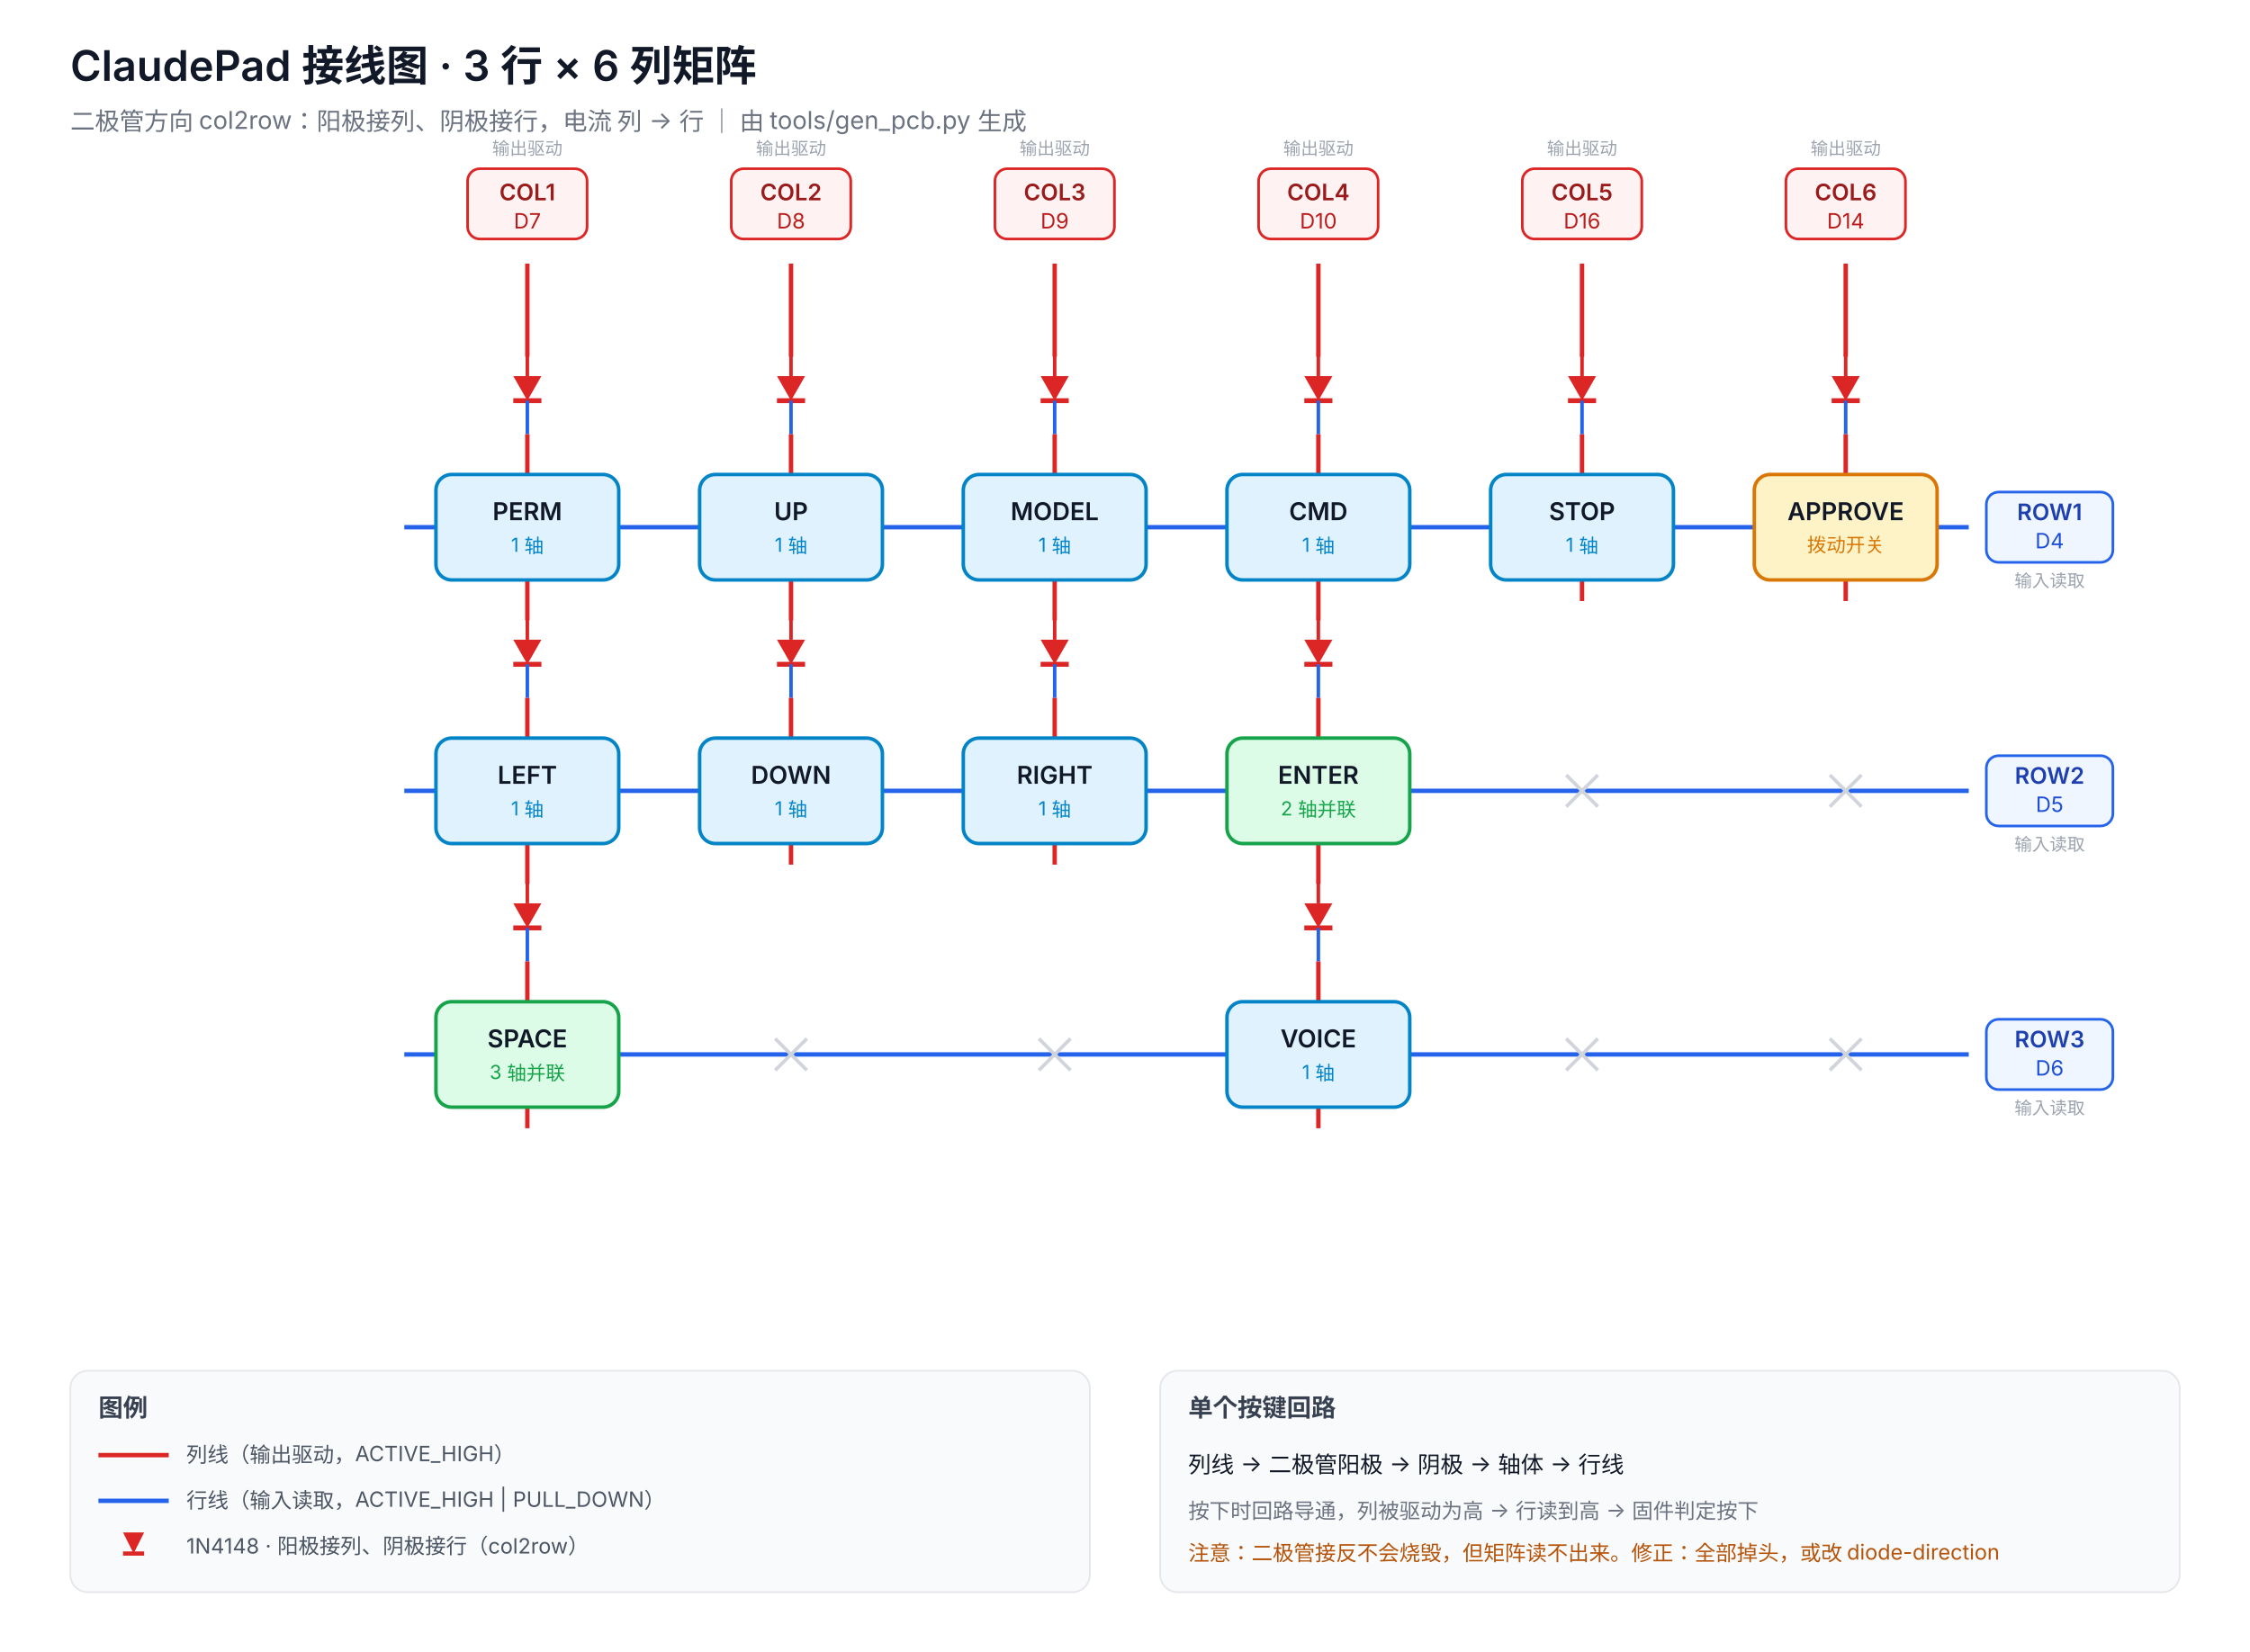
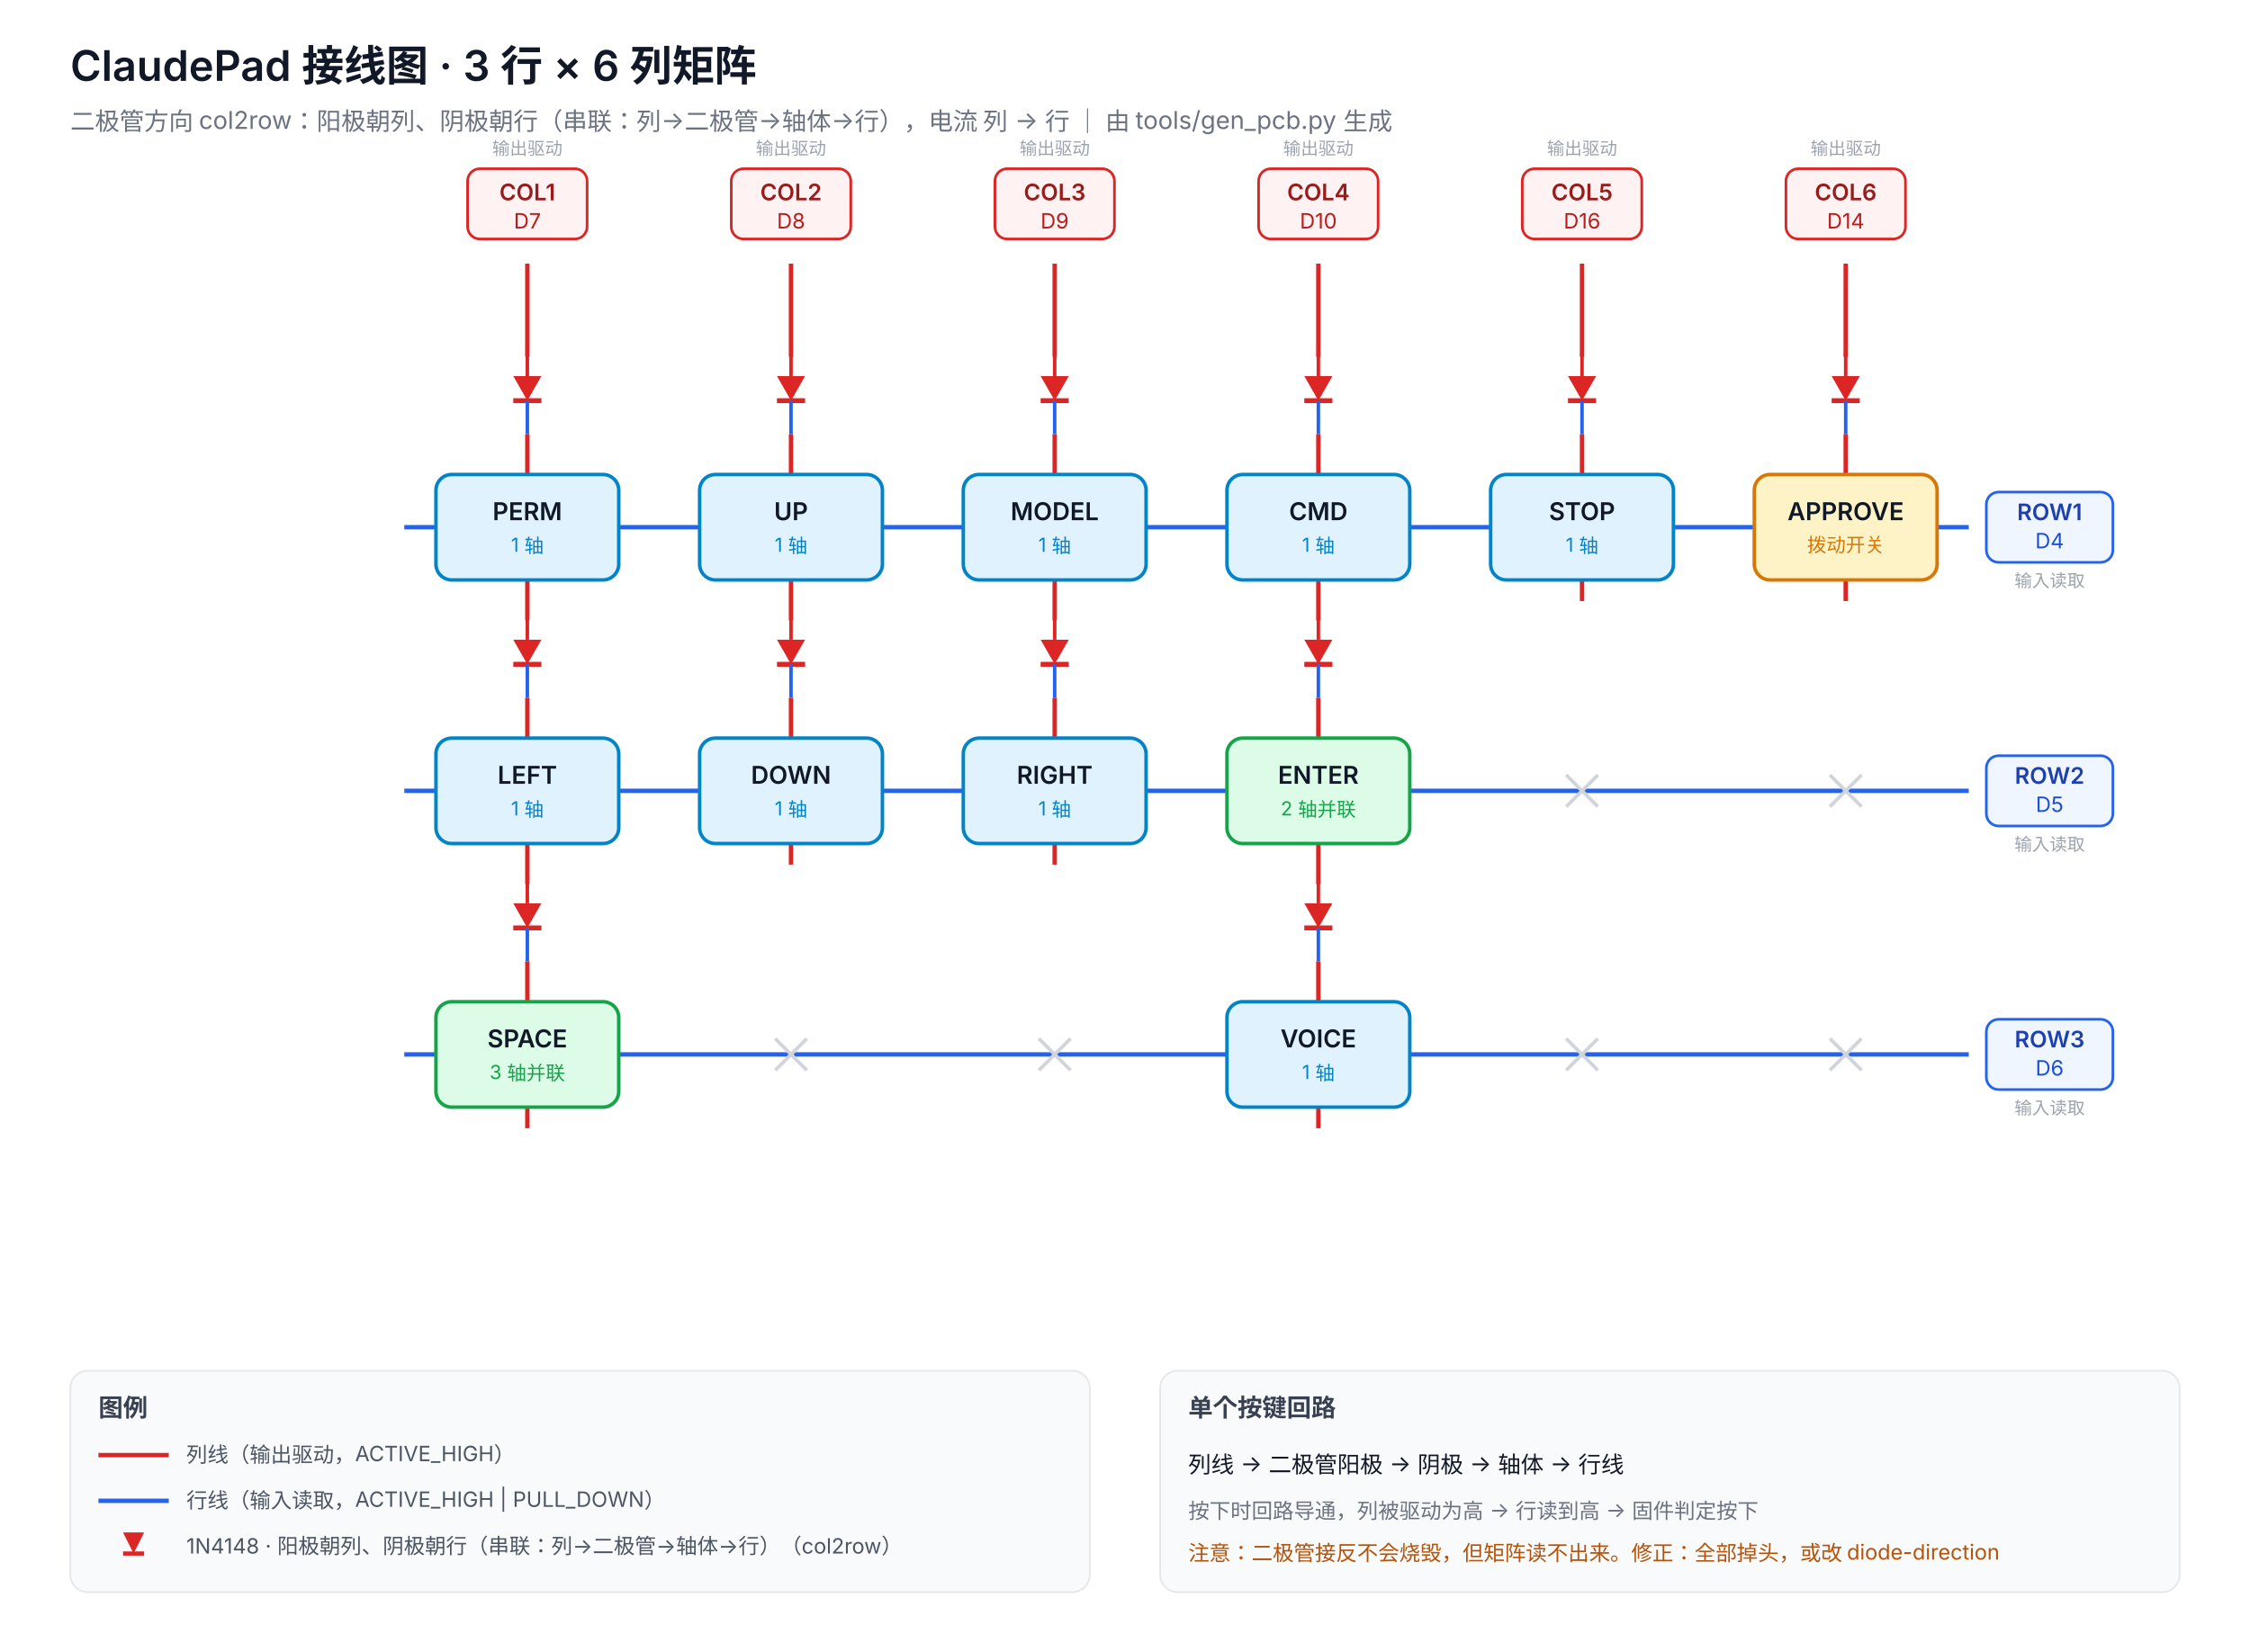
<svg xmlns="http://www.w3.org/2000/svg" viewBox="0 0 1280 940" width="1280" height="940" font-family="-apple-system, Segoe UI, Microsoft YaHei, sans-serif">
  <rect width="100%" height="100%" fill="#ffffff" />
  <text x="40.0" y="46.0" font-size="24" fill="#111827" text-anchor="start" font-weight="600">ClaudePad 接线图 · 3 行 × 6 列矩阵</text>
-   <text x="40.0" y="74.0" font-size="14" fill="#6b7280" text-anchor="start">二极管方向 col2row：阳极接列、阴极接行，电流 列 → 行 ｜ 由 tools/gen_pcb.py 生成</text>
+   <text x="40.0" y="74.0" font-size="14" fill="#6b7280" text-anchor="start">二极管方向 col2row：阳极朝列、阴极朝行（串联：列→二极管→轴体→行），电流 列 → 行 ｜ 由 tools/gen_pcb.py 生成</text>
  <line x1="300.0" y1="150.0" x2="300.0" y2="642.0" stroke="#dc2626" stroke-width="2.5" />
  <line x1="450.0" y1="150.0" x2="450.0" y2="492.0" stroke="#dc2626" stroke-width="2.5" />
  <line x1="600.0" y1="150.0" x2="600.0" y2="492.0" stroke="#dc2626" stroke-width="2.5" />
  <line x1="750.0" y1="150.0" x2="750.0" y2="642.0" stroke="#dc2626" stroke-width="2.5" />
  <line x1="900.0" y1="150.0" x2="900.0" y2="342.0" stroke="#dc2626" stroke-width="2.5" />
  <line x1="1050.0" y1="150.0" x2="1050.0" y2="342.0" stroke="#dc2626" stroke-width="2.5" />
  <line x1="230.0" y1="300.0" x2="1120.0" y2="300.0" stroke="#2563eb" stroke-width="2.5" />
  <line x1="230.0" y1="450.0" x2="1120.0" y2="450.0" stroke="#2563eb" stroke-width="2.5" />
  <line x1="230.0" y1="600.0" x2="1120.0" y2="600.0" stroke="#2563eb" stroke-width="2.5" />
  <text x="300.0" y="88.0" font-size="10" fill="#9ca3af" text-anchor="middle">输出驱动</text>
  <rect x="266.0" y="96.0" width="68.0" height="40.0" rx="7" fill="#fef2f2" stroke="#dc2626" stroke-width="1.5" />
  <text x="300.0" y="114.0" font-size="13" fill="#991b1b" text-anchor="middle" font-weight="600">COL1</text>
  <text x="300.0" y="130.0" font-size="12" fill="#b91c1c" text-anchor="middle">D7</text>
  <text x="450.0" y="88.0" font-size="10" fill="#9ca3af" text-anchor="middle">输出驱动</text>
  <rect x="416.0" y="96.0" width="68.0" height="40.0" rx="7" fill="#fef2f2" stroke="#dc2626" stroke-width="1.5" />
  <text x="450.0" y="114.0" font-size="13" fill="#991b1b" text-anchor="middle" font-weight="600">COL2</text>
  <text x="450.0" y="130.0" font-size="12" fill="#b91c1c" text-anchor="middle">D8</text>
  <text x="600.0" y="88.0" font-size="10" fill="#9ca3af" text-anchor="middle">输出驱动</text>
  <rect x="566.0" y="96.0" width="68.0" height="40.0" rx="7" fill="#fef2f2" stroke="#dc2626" stroke-width="1.5" />
  <text x="600.0" y="114.0" font-size="13" fill="#991b1b" text-anchor="middle" font-weight="600">COL3</text>
  <text x="600.0" y="130.0" font-size="12" fill="#b91c1c" text-anchor="middle">D9</text>
  <text x="750.0" y="88.0" font-size="10" fill="#9ca3af" text-anchor="middle">输出驱动</text>
  <rect x="716.0" y="96.0" width="68.0" height="40.0" rx="7" fill="#fef2f2" stroke="#dc2626" stroke-width="1.5" />
  <text x="750.0" y="114.0" font-size="13" fill="#991b1b" text-anchor="middle" font-weight="600">COL4</text>
  <text x="750.0" y="130.0" font-size="12" fill="#b91c1c" text-anchor="middle">D10</text>
  <text x="900.0" y="88.0" font-size="10" fill="#9ca3af" text-anchor="middle">输出驱动</text>
  <rect x="866.0" y="96.0" width="68.0" height="40.0" rx="7" fill="#fef2f2" stroke="#dc2626" stroke-width="1.5" />
  <text x="900.0" y="114.0" font-size="13" fill="#991b1b" text-anchor="middle" font-weight="600">COL5</text>
  <text x="900.0" y="130.0" font-size="12" fill="#b91c1c" text-anchor="middle">D16</text>
  <text x="1050.0" y="88.0" font-size="10" fill="#9ca3af" text-anchor="middle">输出驱动</text>
  <rect x="1016.0" y="96.0" width="68.0" height="40.0" rx="7" fill="#fef2f2" stroke="#dc2626" stroke-width="1.5" />
  <text x="1050.0" y="114.0" font-size="13" fill="#991b1b" text-anchor="middle" font-weight="600">COL6</text>
  <text x="1050.0" y="130.0" font-size="12" fill="#b91c1c" text-anchor="middle">D14</text>
  <rect x="1130.0" y="280.0" width="72.0" height="40.0" rx="7" fill="#eff6ff" stroke="#2563eb" stroke-width="1.5" />
  <text x="1166.0" y="296.0" font-size="13" fill="#1e40af" text-anchor="middle" font-weight="600">ROW1</text>
  <text x="1166.0" y="312.0" font-size="12" fill="#1d4ed8" text-anchor="middle">D4</text>
  <text x="1166.0" y="334.0" font-size="10" fill="#9ca3af" text-anchor="middle">输入读取</text>
  <rect x="1130.0" y="430.0" width="72.0" height="40.0" rx="7" fill="#eff6ff" stroke="#2563eb" stroke-width="1.5" />
  <text x="1166.0" y="446.0" font-size="13" fill="#1e40af" text-anchor="middle" font-weight="600">ROW2</text>
  <text x="1166.0" y="462.0" font-size="12" fill="#1d4ed8" text-anchor="middle">D5</text>
  <text x="1166.0" y="484.0" font-size="10" fill="#9ca3af" text-anchor="middle">输入读取</text>
  <rect x="1130.0" y="580.0" width="72.0" height="40.0" rx="7" fill="#eff6ff" stroke="#2563eb" stroke-width="1.5" />
  <text x="1166.0" y="596.0" font-size="13" fill="#1e40af" text-anchor="middle" font-weight="600">ROW3</text>
  <text x="1166.0" y="612.0" font-size="12" fill="#1d4ed8" text-anchor="middle">D6</text>
  <text x="1166.0" y="634.0" font-size="10" fill="#9ca3af" text-anchor="middle">输入读取</text>
  <rect x="287.0" y="203.0" width="26.0" height="44.0" rx="0" fill="#ffffff" stroke="none" stroke-width="1" />
  <line x1="300.0" y1="201.0" x2="300.0" y2="214.0" stroke="#dc2626" stroke-width="2" />
  <polygon points="292.0,214.0 308.0,214.0 300.0,228.0" fill="#dc2626" stroke="none" stroke-width="1" />
  <line x1="292.0" y1="228.0" x2="308.0" y2="228.0" stroke="#dc2626" stroke-width="2.8" />
  <line x1="300.0" y1="228.0" x2="300.0" y2="247.0" stroke="#2563eb" stroke-width="2" />
  <rect x="248.0" y="270.0" width="104.0" height="60.0" rx="9" fill="#e0f2fe" stroke="#0284c7" stroke-width="2" />
  <text x="300.0" y="296.0" font-size="14" fill="#111827" text-anchor="middle" font-weight="600">PERM</text>
  <text x="300.0" y="314.0" font-size="11" fill="#0284c7" text-anchor="middle">1 轴</text>
  <rect x="437.0" y="203.0" width="26.0" height="44.0" rx="0" fill="#ffffff" stroke="none" stroke-width="1" />
  <line x1="450.0" y1="201.0" x2="450.0" y2="214.0" stroke="#dc2626" stroke-width="2" />
  <polygon points="442.0,214.0 458.0,214.0 450.0,228.0" fill="#dc2626" stroke="none" stroke-width="1" />
  <line x1="442.0" y1="228.0" x2="458.0" y2="228.0" stroke="#dc2626" stroke-width="2.8" />
  <line x1="450.0" y1="228.0" x2="450.0" y2="247.0" stroke="#2563eb" stroke-width="2" />
  <rect x="398.0" y="270.0" width="104.0" height="60.0" rx="9" fill="#e0f2fe" stroke="#0284c7" stroke-width="2" />
  <text x="450.0" y="296.0" font-size="14" fill="#111827" text-anchor="middle" font-weight="600">UP</text>
  <text x="450.0" y="314.0" font-size="11" fill="#0284c7" text-anchor="middle">1 轴</text>
  <rect x="587.0" y="203.0" width="26.0" height="44.0" rx="0" fill="#ffffff" stroke="none" stroke-width="1" />
  <line x1="600.0" y1="201.0" x2="600.0" y2="214.0" stroke="#dc2626" stroke-width="2" />
  <polygon points="592.0,214.0 608.0,214.0 600.0,228.0" fill="#dc2626" stroke="none" stroke-width="1" />
  <line x1="592.0" y1="228.0" x2="608.0" y2="228.0" stroke="#dc2626" stroke-width="2.8" />
  <line x1="600.0" y1="228.0" x2="600.0" y2="247.0" stroke="#2563eb" stroke-width="2" />
  <rect x="548.0" y="270.0" width="104.0" height="60.0" rx="9" fill="#e0f2fe" stroke="#0284c7" stroke-width="2" />
  <text x="600.0" y="296.0" font-size="14" fill="#111827" text-anchor="middle" font-weight="600">MODEL</text>
  <text x="600.0" y="314.0" font-size="11" fill="#0284c7" text-anchor="middle">1 轴</text>
  <rect x="737.0" y="203.0" width="26.0" height="44.0" rx="0" fill="#ffffff" stroke="none" stroke-width="1" />
  <line x1="750.0" y1="201.0" x2="750.0" y2="214.0" stroke="#dc2626" stroke-width="2" />
  <polygon points="742.0,214.0 758.0,214.0 750.0,228.0" fill="#dc2626" stroke="none" stroke-width="1" />
  <line x1="742.0" y1="228.0" x2="758.0" y2="228.0" stroke="#dc2626" stroke-width="2.8" />
  <line x1="750.0" y1="228.0" x2="750.0" y2="247.0" stroke="#2563eb" stroke-width="2" />
  <rect x="698.0" y="270.0" width="104.0" height="60.0" rx="9" fill="#e0f2fe" stroke="#0284c7" stroke-width="2" />
  <text x="750.0" y="296.0" font-size="14" fill="#111827" text-anchor="middle" font-weight="600">CMD</text>
  <text x="750.0" y="314.0" font-size="11" fill="#0284c7" text-anchor="middle">1 轴</text>
  <rect x="887.0" y="203.0" width="26.0" height="44.0" rx="0" fill="#ffffff" stroke="none" stroke-width="1" />
  <line x1="900.0" y1="201.0" x2="900.0" y2="214.0" stroke="#dc2626" stroke-width="2" />
  <polygon points="892.0,214.0 908.0,214.0 900.0,228.0" fill="#dc2626" stroke="none" stroke-width="1" />
  <line x1="892.0" y1="228.0" x2="908.0" y2="228.0" stroke="#dc2626" stroke-width="2.8" />
  <line x1="900.0" y1="228.0" x2="900.0" y2="247.0" stroke="#2563eb" stroke-width="2" />
  <rect x="848.0" y="270.0" width="104.0" height="60.0" rx="9" fill="#e0f2fe" stroke="#0284c7" stroke-width="2" />
  <text x="900.0" y="296.0" font-size="14" fill="#111827" text-anchor="middle" font-weight="600">STOP</text>
  <text x="900.0" y="314.0" font-size="11" fill="#0284c7" text-anchor="middle">1 轴</text>
  <rect x="1037.0" y="203.0" width="26.0" height="44.0" rx="0" fill="#ffffff" stroke="none" stroke-width="1" />
  <line x1="1050.0" y1="201.0" x2="1050.0" y2="214.0" stroke="#dc2626" stroke-width="2" />
  <polygon points="1042.0,214.0 1058.0,214.0 1050.0,228.0" fill="#dc2626" stroke="none" stroke-width="1" />
  <line x1="1042.0" y1="228.0" x2="1058.0" y2="228.0" stroke="#dc2626" stroke-width="2.8" />
  <line x1="1050.0" y1="228.0" x2="1050.0" y2="247.0" stroke="#2563eb" stroke-width="2" />
  <rect x="998.0" y="270.0" width="104.0" height="60.0" rx="9" fill="#fef3c7" stroke="#d97706" stroke-width="2" />
  <text x="1050.0" y="296.0" font-size="14" fill="#111827" text-anchor="middle" font-weight="600">APPROVE</text>
  <text x="1050.0" y="314.0" font-size="11" fill="#d97706" text-anchor="middle">拨动开关</text>
  <rect x="287.0" y="353.0" width="26.0" height="44.0" rx="0" fill="#ffffff" stroke="none" stroke-width="1" />
  <line x1="300.0" y1="351.0" x2="300.0" y2="364.0" stroke="#dc2626" stroke-width="2" />
  <polygon points="292.0,364.0 308.0,364.0 300.0,378.0" fill="#dc2626" stroke="none" stroke-width="1" />
  <line x1="292.0" y1="378.0" x2="308.0" y2="378.0" stroke="#dc2626" stroke-width="2.8" />
  <line x1="300.0" y1="378.0" x2="300.0" y2="397.0" stroke="#2563eb" stroke-width="2" />
  <rect x="248.0" y="420.0" width="104.0" height="60.0" rx="9" fill="#e0f2fe" stroke="#0284c7" stroke-width="2" />
  <text x="300.0" y="446.0" font-size="14" fill="#111827" text-anchor="middle" font-weight="600">LEFT</text>
  <text x="300.0" y="464.0" font-size="11" fill="#0284c7" text-anchor="middle">1 轴</text>
  <rect x="437.0" y="353.0" width="26.0" height="44.0" rx="0" fill="#ffffff" stroke="none" stroke-width="1" />
  <line x1="450.0" y1="351.0" x2="450.0" y2="364.0" stroke="#dc2626" stroke-width="2" />
  <polygon points="442.0,364.0 458.0,364.0 450.0,378.0" fill="#dc2626" stroke="none" stroke-width="1" />
  <line x1="442.0" y1="378.0" x2="458.0" y2="378.0" stroke="#dc2626" stroke-width="2.8" />
  <line x1="450.0" y1="378.0" x2="450.0" y2="397.0" stroke="#2563eb" stroke-width="2" />
  <rect x="398.0" y="420.0" width="104.0" height="60.0" rx="9" fill="#e0f2fe" stroke="#0284c7" stroke-width="2" />
  <text x="450.0" y="446.0" font-size="14" fill="#111827" text-anchor="middle" font-weight="600">DOWN</text>
  <text x="450.0" y="464.0" font-size="11" fill="#0284c7" text-anchor="middle">1 轴</text>
  <rect x="587.0" y="353.0" width="26.0" height="44.0" rx="0" fill="#ffffff" stroke="none" stroke-width="1" />
  <line x1="600.0" y1="351.0" x2="600.0" y2="364.0" stroke="#dc2626" stroke-width="2" />
  <polygon points="592.0,364.0 608.0,364.0 600.0,378.0" fill="#dc2626" stroke="none" stroke-width="1" />
  <line x1="592.0" y1="378.0" x2="608.0" y2="378.0" stroke="#dc2626" stroke-width="2.8" />
  <line x1="600.0" y1="378.0" x2="600.0" y2="397.0" stroke="#2563eb" stroke-width="2" />
  <rect x="548.0" y="420.0" width="104.0" height="60.0" rx="9" fill="#e0f2fe" stroke="#0284c7" stroke-width="2" />
  <text x="600.0" y="446.0" font-size="14" fill="#111827" text-anchor="middle" font-weight="600">RIGHT</text>
  <text x="600.0" y="464.0" font-size="11" fill="#0284c7" text-anchor="middle">1 轴</text>
  <rect x="737.0" y="353.0" width="26.0" height="44.0" rx="0" fill="#ffffff" stroke="none" stroke-width="1" />
  <line x1="750.0" y1="351.0" x2="750.0" y2="364.0" stroke="#dc2626" stroke-width="2" />
  <polygon points="742.0,364.0 758.0,364.0 750.0,378.0" fill="#dc2626" stroke="none" stroke-width="1" />
  <line x1="742.0" y1="378.0" x2="758.0" y2="378.0" stroke="#dc2626" stroke-width="2.8" />
  <line x1="750.0" y1="378.0" x2="750.0" y2="397.0" stroke="#2563eb" stroke-width="2" />
  <rect x="698.0" y="420.0" width="104.0" height="60.0" rx="9" fill="#dcfce7" stroke="#16a34a" stroke-width="2" />
  <text x="750.0" y="446.0" font-size="14" fill="#111827" text-anchor="middle" font-weight="600">ENTER</text>
  <text x="750.0" y="464.0" font-size="11" fill="#16a34a" text-anchor="middle">2 轴并联</text>
  <line x1="891.0" y1="441.0" x2="909.0" y2="459.0" stroke="#d1d5db" stroke-width="2" />
  <line x1="909.0" y1="441.0" x2="891.0" y2="459.0" stroke="#d1d5db" stroke-width="2" />
  <line x1="1041.0" y1="441.0" x2="1059.0" y2="459.0" stroke="#d1d5db" stroke-width="2" />
  <line x1="1059.0" y1="441.0" x2="1041.0" y2="459.0" stroke="#d1d5db" stroke-width="2" />
  <rect x="287.0" y="503.0" width="26.0" height="44.0" rx="0" fill="#ffffff" stroke="none" stroke-width="1" />
  <line x1="300.0" y1="501.0" x2="300.0" y2="514.0" stroke="#dc2626" stroke-width="2" />
  <polygon points="292.0,514.0 308.0,514.0 300.0,528.0" fill="#dc2626" stroke="none" stroke-width="1" />
  <line x1="292.0" y1="528.0" x2="308.0" y2="528.0" stroke="#dc2626" stroke-width="2.8" />
  <line x1="300.0" y1="528.0" x2="300.0" y2="547.0" stroke="#2563eb" stroke-width="2" />
  <rect x="248.0" y="570.0" width="104.0" height="60.0" rx="9" fill="#dcfce7" stroke="#16a34a" stroke-width="2" />
  <text x="300.0" y="596.0" font-size="14" fill="#111827" text-anchor="middle" font-weight="600">SPACE</text>
  <text x="300.0" y="614.0" font-size="11" fill="#16a34a" text-anchor="middle">3 轴并联</text>
  <line x1="441.0" y1="591.0" x2="459.0" y2="609.0" stroke="#d1d5db" stroke-width="2" />
  <line x1="459.0" y1="591.0" x2="441.0" y2="609.0" stroke="#d1d5db" stroke-width="2" />
  <line x1="591.0" y1="591.0" x2="609.0" y2="609.0" stroke="#d1d5db" stroke-width="2" />
  <line x1="609.0" y1="591.0" x2="591.0" y2="609.0" stroke="#d1d5db" stroke-width="2" />
  <rect x="737.0" y="503.0" width="26.0" height="44.0" rx="0" fill="#ffffff" stroke="none" stroke-width="1" />
  <line x1="750.0" y1="501.0" x2="750.0" y2="514.0" stroke="#dc2626" stroke-width="2" />
  <polygon points="742.0,514.0 758.0,514.0 750.0,528.0" fill="#dc2626" stroke="none" stroke-width="1" />
  <line x1="742.0" y1="528.0" x2="758.0" y2="528.0" stroke="#dc2626" stroke-width="2.8" />
  <line x1="750.0" y1="528.0" x2="750.0" y2="547.0" stroke="#2563eb" stroke-width="2" />
  <rect x="698.0" y="570.0" width="104.0" height="60.0" rx="9" fill="#e0f2fe" stroke="#0284c7" stroke-width="2" />
  <text x="750.0" y="596.0" font-size="14" fill="#111827" text-anchor="middle" font-weight="600">VOICE</text>
  <text x="750.0" y="614.0" font-size="11" fill="#0284c7" text-anchor="middle">1 轴</text>
  <line x1="891.0" y1="591.0" x2="909.0" y2="609.0" stroke="#d1d5db" stroke-width="2" />
  <line x1="909.0" y1="591.0" x2="891.0" y2="609.0" stroke="#d1d5db" stroke-width="2" />
  <line x1="1041.0" y1="591.0" x2="1059.0" y2="609.0" stroke="#d1d5db" stroke-width="2" />
  <line x1="1059.0" y1="591.0" x2="1041.0" y2="609.0" stroke="#d1d5db" stroke-width="2" />
  <rect x="40.0" y="780.0" width="580.0" height="126.0" rx="10" fill="#f9fafb" stroke="#e5e7eb" stroke-width="1" />
  <text x="56.0" y="806.0" font-size="14" fill="#374151" text-anchor="start" font-weight="600">图例</text>
  <line x1="56.0" y1="828.0" x2="96.0" y2="828.0" stroke="#dc2626" stroke-width="2.5" />
  <text x="106.0" y="832.0" font-size="12" fill="#4b5563" text-anchor="start">列线（输出驱动，ACTIVE_HIGH）</text>
  <line x1="56.0" y1="854.0" x2="96.0" y2="854.0" stroke="#2563eb" stroke-width="2.5" />
  <text x="106.0" y="858.0" font-size="12" fill="#4b5563" text-anchor="start">行线（输入读取，ACTIVE_HIGH | PULL_DOWN）</text>
  <polygon points="70.0,872.0 82.0,872.0 76.0,884.0" fill="#dc2626" stroke="none" stroke-width="1" />
  <line x1="70.0" y1="884.0" x2="82.0" y2="884.0" stroke="#dc2626" stroke-width="2.4" />
-   <text x="106.0" y="884.0" font-size="12" fill="#4b5563" text-anchor="start">1N4148 · 阳极接列、阴极接行（col2row）</text>
+   <text x="106.0" y="884.0" font-size="12" fill="#4b5563" text-anchor="start">1N4148 · 阳极朝列、阴极朝行（串联：列→二极管→轴体→行）（col2row）</text>
  <rect x="660.0" y="780.0" width="580.0" height="126.0" rx="10" fill="#f9fafb" stroke="#e5e7eb" stroke-width="1" />
  <text x="676.0" y="806.0" font-size="14" fill="#374151" text-anchor="start" font-weight="600">单个按键回路</text>
  <text x="676.0" y="838.0" font-size="13" fill="#111827" text-anchor="start">列线 → 二极管阳极 → 阴极 → 轴体 → 行线</text>
  <text x="676.0" y="864.0" font-size="12" fill="#6b7280" text-anchor="start">按下时回路导通，列被驱动为高 → 行读到高 → 固件判定按下</text>
  <text x="676.0" y="888.0" font-size="12" fill="#b45309" text-anchor="start">注意：二极管接反不会烧毁，但矩阵读不出来。修正：全部掉头，或改 diode-direction</text>
</svg>
